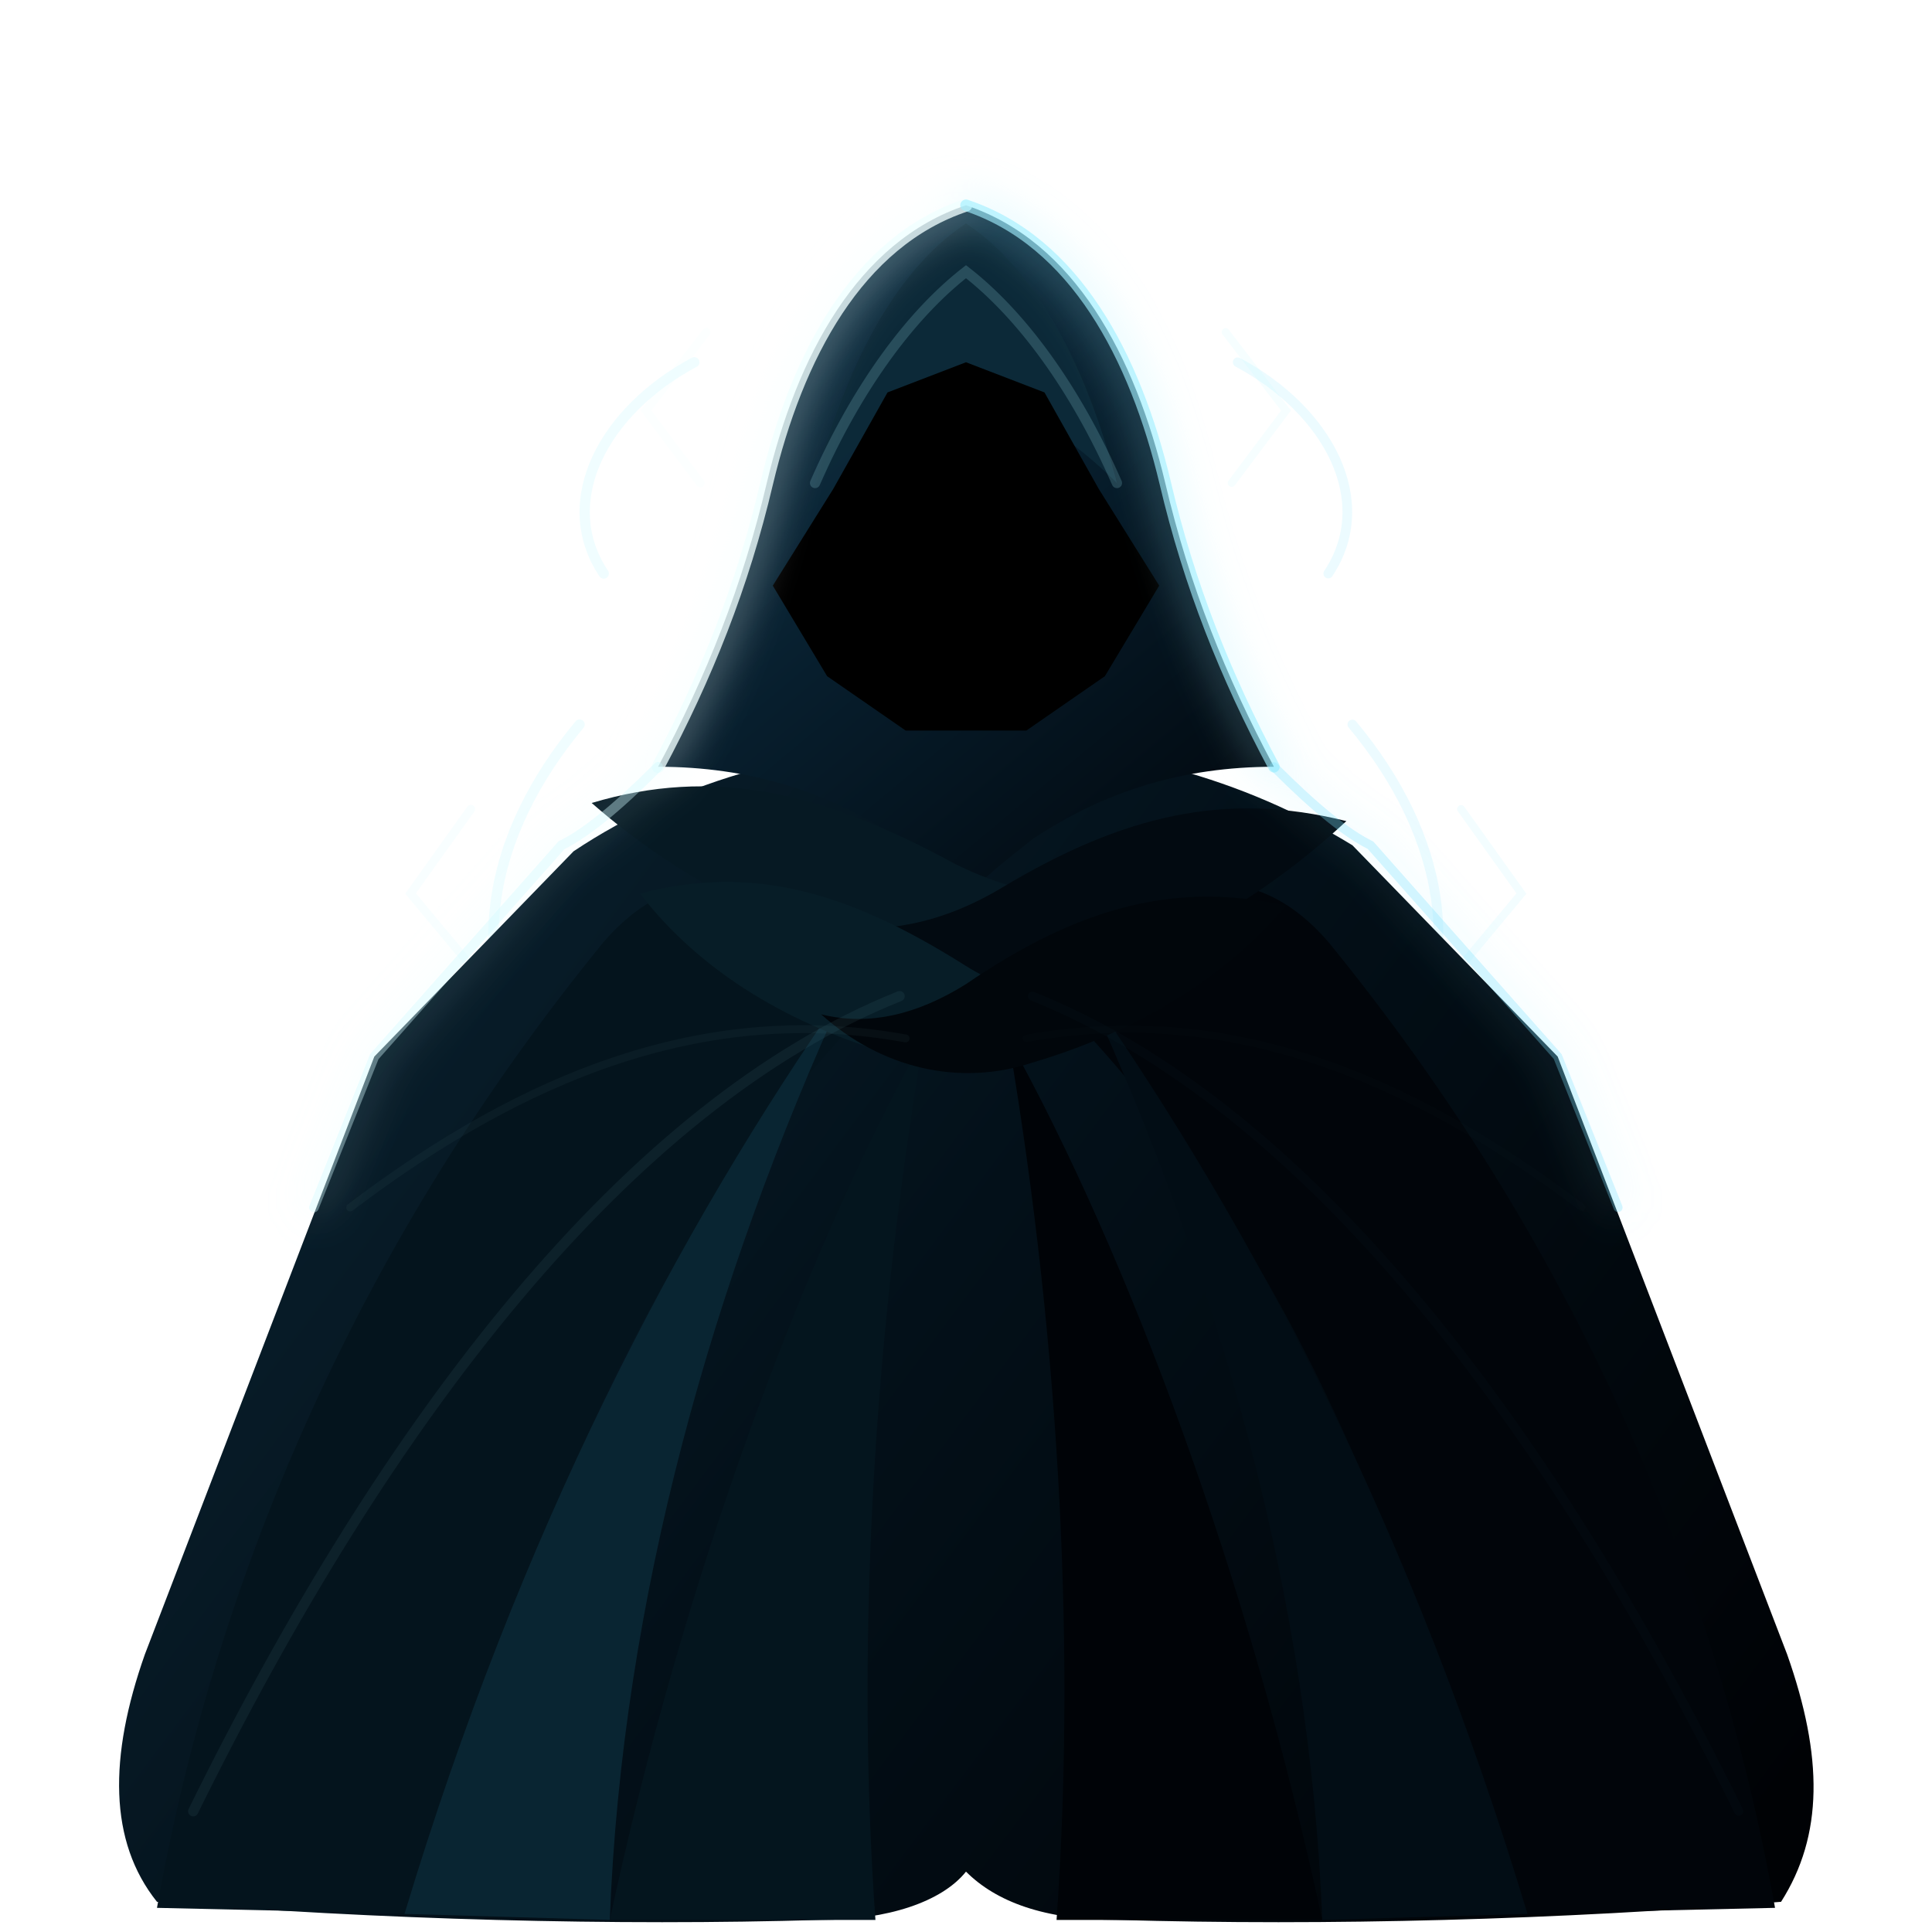
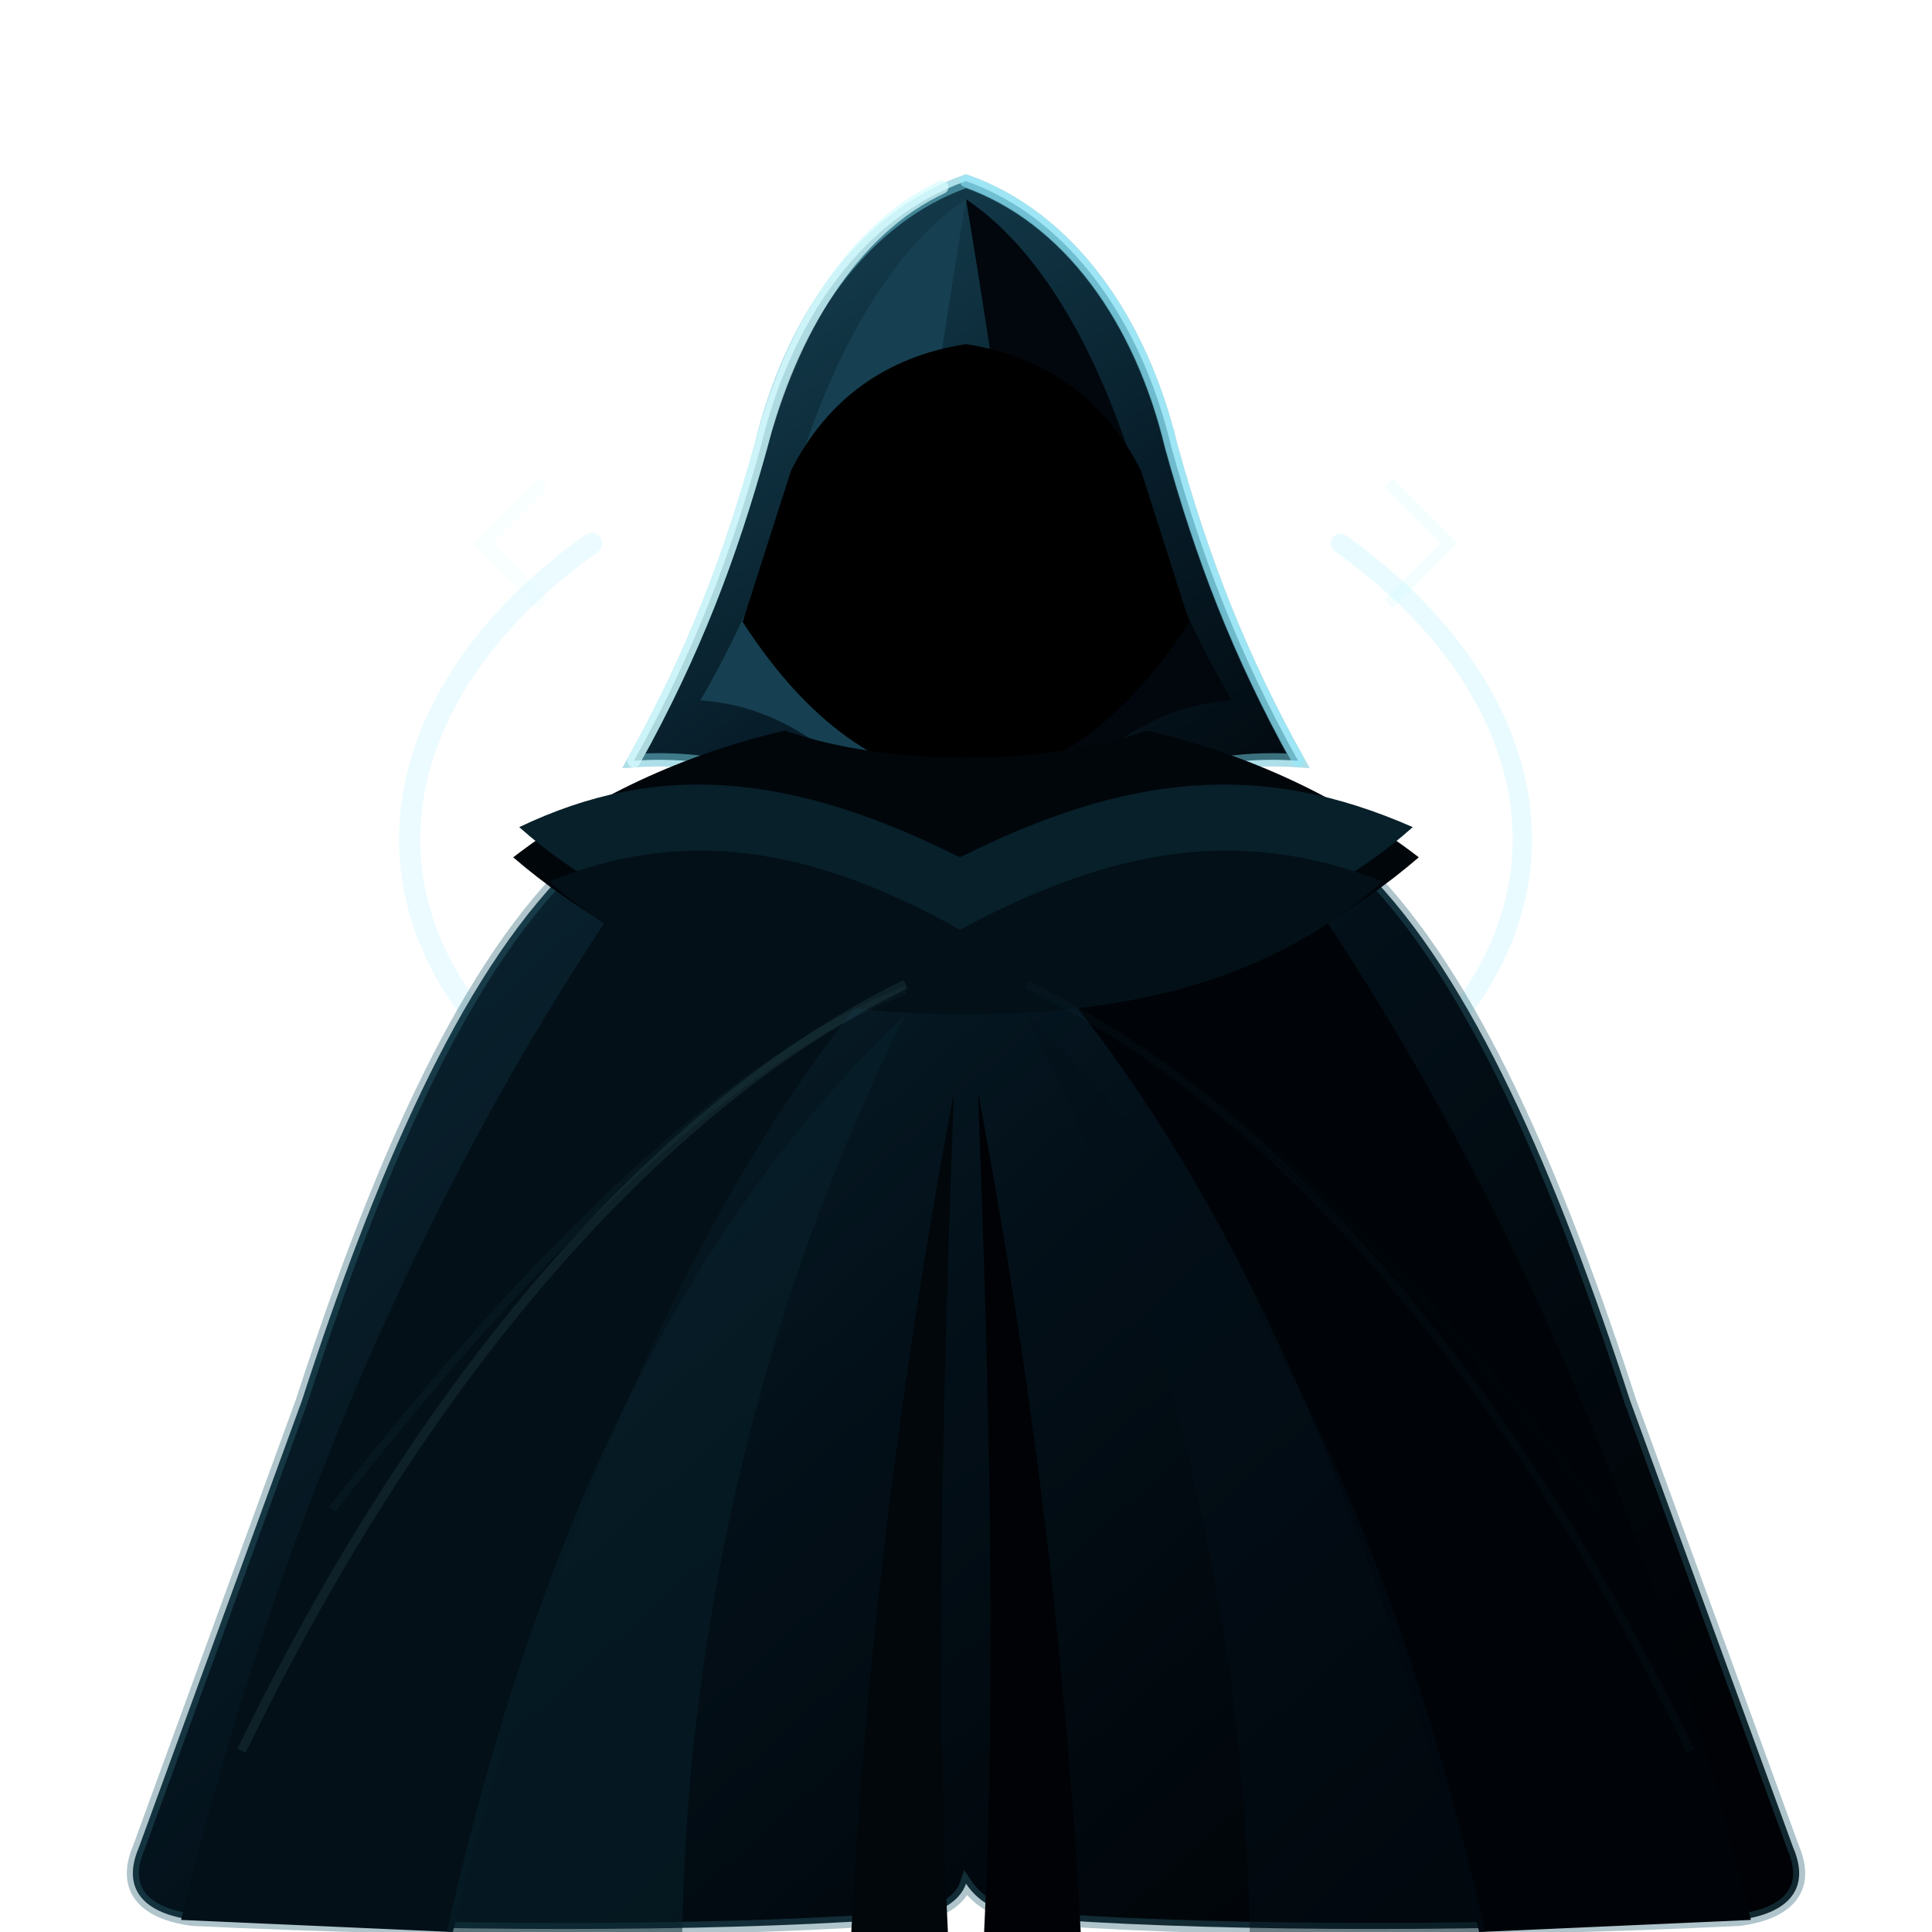
- <svg xmlns="http://www.w3.org/2000/svg" viewBox="0 0 32 32" role="img" aria-labelledby="t d" data-brand-vector-source="canonical-reference-v2-reset-v11-2">
+ <svg xmlns="http://www.w3.org/2000/svg" viewBox="0 0 32 32" role="img" aria-labelledby="t d" data-brand-vector-source="canonical-reference-v2-reset-v11-5">
  <defs>
-     <linearGradient id="c" x1="4" y1="14" x2="28" y2="32" gradientUnits="userSpaceOnUse">
-       <stop stop-color="#0a2230" />
-       <stop offset=".45" stop-color="#031019" />
+     <linearGradient id="c" x1="7" y1="12" x2="25" y2="32" gradientUnits="userSpaceOnUse">
+       <stop stop-color="#0b2734" />
+       <stop offset=".48" stop-color="#031019" />
      <stop offset="1" stop-color="#000205" />
    </linearGradient>
-     <linearGradient id="h" x1="11" y1="3" x2="21" y2="15" gradientUnits="userSpaceOnUse">
-       <stop stop-color="#173e53" />
-       <stop offset=".5" stop-color="#071e2d" />
-       <stop offset="1" stop-color="#01050a" />
+     <linearGradient id="h" x1="12" y1="3" x2="20" y2="15" gradientUnits="userSpaceOnUse">
+       <stop stop-color="#174355" />
+       <stop offset=".55" stop-color="#071d29" />
+       <stop offset="1" stop-color="#01060b" />
    </linearGradient>
-     <filter id="g" x="-100%" y="-100%" width="300%" height="300%">
-       <feGaussianBlur stdDeviation=".34" result="b" />
-       <feMerge>
-         <feMergeNode in="b" />
-         <feMergeNode in="SourceGraphic" />
-       </feMerge>
-     </filter>
  </defs>
  <g data-brand-atmosphere="" fill="none" stroke-linecap="round">
-     <path d="M9 18C7.6 16 8.1 13.8 9.6 12M10 9.5C9.2 8.3 10 6.8 11.5 6" stroke="#9defff" stroke-opacity=".16" stroke-width=".17" />
-     <path d="M23 18C24.4 16 23.9 13.8 22.4 12M22 9.5C22.8 8.3 22 6.8 20.5 6" stroke="#72e3ff" stroke-opacity=".13" stroke-width=".16" />
-     <path d="M7.8 16L6.8 14.8L7.8 13.4" stroke="#c9f9ff" stroke-opacity=".14" stroke-width=".14" />
-     <path d="M24.2 16L25.2 14.8L24.2 13.4" stroke="#98efff" stroke-opacity=".11" stroke-width=".13" />
+     <path d="M8 17C5.8 14.4 6.7 11.2 9.8 9" stroke="#9eedff" stroke-opacity=".2" stroke-width=".35" />
+     <path d="M24 17C26.2 14.4 25.3 11.2 22.2 9" stroke="#74e4ff" stroke-opacity=".16" stroke-width=".32" />
  </g>
-   <g data-brand-energy="" fill="none" stroke-linecap="round">
-     <path d="M11.6 8L10.7 6.8L11.7 5.5" stroke="#e8feff" stroke-opacity=".16" stroke-width=".14" />
-     <path d="M20.4 8L21.3 6.8L20.3 5.5" stroke="#b9f6ff" stroke-opacity=".13" stroke-width=".13" />
+   <g data-brand-energy="" fill="none">
+     <path d="M9 10L8 9L9 8" stroke="#dffeff" stroke-opacity=".18" stroke-width=".22" />
+     <path d="M23 10L24 9L23 8" stroke="#aef3ff" stroke-opacity=".14" stroke-width=".2" />
  </g>
  <g data-brand-figure="">
-     <path data-brand-cloak="" d="M16 12.3C13.5 12.3 11.3 12.9 9.5 14.1L6.2 17.5L2.4 27.4C1.8 29.1 1.8 30.5 2.6 31.5C6.3 31.8 10.2 31.9 13.6 31.8C14.7 31.8 15.6 31.5 16 31C16.5 31.5 17.3 31.8 18.5 31.8C22 31.9 25.8 31.8 29.5 31.5C30.2 30.4 30.2 29.1 29.6 27.4L25.8 17.5L22.4 14C20.6 12.9 18.5 12.3 16 12.3Z" fill="url(#c)" />
+     <path data-brand-cloak="" d="M16 11.9C13.2 11.9 11 12.7 9.4 14.4C7.6 16.2 6.2 19.5 5 23.2L2.3 30.6C2 31.3 2.4 31.7 3.2 31.8C7.4 32 11.6 32 14.6 31.8C15.5 31.8 15.9 31.5 16 31.2C16.2 31.5 16.6 31.8 17.5 31.8C20.5 32 24.7 32 28.8 31.8C29.6 31.7 30 31.3 29.7 30.6L27 23.2C25.8 19.5 24.4 16.2 22.6 14.4C21 12.7 18.8 11.9 16 11.9Z" fill="url(#c)" stroke="#2d6778" stroke-opacity=".38" stroke-width=".2" />
    <g data-brand-folds="">
-       <path d="M2.6 31.6C3.6 26 6 20.5 10 15.6C11.3 14.1 12.9 14.4 15 16.1C11.4 19.5 9 24.2 7 31.7Z" fill="#04141d" />
-       <path d="M6.7 31.7C8.6 25.4 11.2 20.4 14 16.4C11.8 21.2 10.3 26.5 10.1 31.8Z" fill="#092532" />
-       <path d="M10.1 31.8C11.3 26.2 13.3 20.8 15.3 17.2C14.4 22.5 14.2 27.6 14.5 31.8Z" fill="#04151e" />
-       <path d="M29.4 31.6C28.4 26 26 20.5 22 15.6C20.7 14.1 19.1 14.4 17 16.1C20.6 19.5 23 24.2 25 31.7Z" fill="#01050a" />
-       <path d="M25.3 31.7C23.4 25.4 20.8 20.4 18 16.4C20.2 21.2 21.7 26.5 21.9 31.8Z" fill="#020d15" />
-       <path d="M21.9 31.8C20.7 26.2 18.7 20.8 16.7 17.2C17.6 22.5 17.8 27.6 17.5 31.8Z" fill="#000307" />
+       <path d="M3 31.8C4.4 26 6.7 20.3 10 15.3C11.4 13.3 13 13.7 14.9 15.8C11.9 19.2 9.4 24.4 7.5 32Z" fill="#031018" />
+       <path d="M7.4 32C8.8 25.8 11.1 20.5 15 16.8C12.8 21.2 11.4 26.4 11.3 32Z" fill="#09222d" fill-opacity=".5" />
+       <path d="M14.1 32C14.4 26.5 15.1 21.8 15.8 18.1C15.6 23.4 15.5 28 15.7 32Z" fill="#01070b" />
+       <path d="M29 31.8C27.6 26 25.3 20.3 22 15.3C20.6 13.3 19 13.7 17.1 15.8C20.1 19.2 22.6 24.4 24.5 32Z" fill="#000408" />
+       <path d="M24.6 32C23.2 25.8 20.9 20.5 17 16.8C19.2 21.2 20.6 26.4 20.7 32Z" fill="#031019" fill-opacity=".4" />
+       <path d="M17.9 32C17.6 26.5 16.9 21.8 16.2 18.1C16.4 23.4 16.5 28 16.3 32Z" fill="#000205" />
    </g>
-     <path data-brand-hood="" d="M16 3.4C14.2 4 13.2 5.9 12.7 8C12.3 9.7 11.7 11.2 10.9 12.7C12.4 12.7 13.7 13.1 14.9 13.9C15.4 14.3 15.8 14.6 16 14.9C16.2 14.6 16.6 14.3 17.1 13.9C18.3 13.1 19.6 12.7 21.1 12.7C20.3 11.2 19.7 9.7 19.3 8C18.8 5.9 17.8 4 16 3.4Z" fill="url(#h)" />
+     <path data-brand-hood="" d="M16 3C14.3 3.6 13.1 5.3 12.6 7.4C12.1 9.2 11.5 10.8 10.5 12.6C11.9 12.5 13.2 12.9 14.4 13.7C15.1 14.1 15.6 14.7 16 15.2C16.4 14.7 16.9 14.1 17.6 13.7C18.8 12.9 20.1 12.5 21.5 12.6C20.5 10.8 19.9 9.2 19.4 7.4C18.9 5.3 17.7 3.6 16 3Z" fill="url(#h)" stroke="#6ac4d5" stroke-opacity=".55" stroke-width=".22" />
    <g data-brand-hood-layers="">
-       <path d="M16 3.7C14.8 4.5 14 6.1 13.5 8C14.2 7.3 15.1 6.7 16 6.4C16.9 6.7 17.8 7.3 18.5 8C18 6.1 17.2 4.5 16 3.7Z" fill="#0c2938" />
-       <path d="M13.5 8C14.2 6.4 15.1 5.2 16 4.5C16.9 5.2 17.8 6.4 18.5 8" fill="none" stroke="#9ee8f2" stroke-opacity=".19" stroke-width=".17" stroke-linecap="round" />
+       <path d="M16 3.3C14.8 4.1 13.9 5.7 13.3 7.5C12.9 9 12.3 10.4 11.6 11.6C13.1 11.7 14.4 12.7 15.9 15C15.4 11.6 15.3 8.9 15.5 6.5C15.7 5.1 15.9 3.9 16 3.3Z" fill="#164051" />
+       <path d="M16 3.3C17.2 4.1 18.1 5.7 18.7 7.5C19.1 9 19.7 10.4 20.4 11.6C18.9 11.7 17.6 12.7 16.1 15C16.6 11.6 16.7 8.9 16.5 6.5C16.3 5.1 16.1 3.9 16 3.3Z" fill="#01070c" />
    </g>
-     <path data-brand-face-void="" d="M16 6L14.7 6.5L13.8 8.1L12.8 9.7L13.7 11.2L15 12.1L17 12.1L18.3 11.2L19.2 9.7L18.2 8.1L17.3 6.5Z" fill="#000" />
+     <path data-brand-face-void="" d="M16 5.7C14.7 5.9 13.7 6.6 13.1 7.8L12.3 10.3C13.4 12 14.6 12.8 16 13C17.4 12.8 18.6 12 19.7 10.3L18.9 7.8C18.3 6.6 17.3 5.9 16 5.7Z" fill="#000" />
+     <path data-brand-neck-shadow="" d="M13 12.1C14.7 12.7 17.3 12.7 19 12.1C20.7 12.5 22.2 13.2 23.5 14.2C21.4 16 18.9 16.8 16 16.7C13.1 16.8 10.6 16 8.5 14.2C9.8 13.2 11.3 12.5 13 12.1Z" fill="#01060b" />
    <g data-brand-collar="">
-       <path d="M9.8 13.3C11.8 12.7 13.6 13.1 15.8 14.3C17 14.9 18.1 15 19.2 14.6C18.2 15.8 16.8 16.2 15.3 15.9C13.3 15.6 11.4 14.7 9.8 13.3Z" fill="#061923" />
-       <path d="M22.3 13.6C20.3 13.1 18.6 13.5 16.6 14.7C15.6 15.3 14.6 15.5 13.6 15.3C14.6 16.4 16.1 16.7 17.5 16.3C19.3 15.8 20.9 14.9 22.3 13.6Z" fill="#020a11" />
-       <path d="M10.6 14.8C12.5 14.3 14.1 14.8 16 16C16.8 16.5 17.6 16.6 18.4 16.4C17.4 17.4 16.2 17.8 14.9 17.5C13.1 17 11.6 16.1 10.6 14.8Z" fill="#071d27" />
-       <path d="M21.3 15C19.5 14.6 17.9 15 16 16.3C15.2 16.8 14.4 17 13.6 16.8C14.6 17.7 15.9 18 17.1 17.6C18.8 17.1 20.3 16.2 21.3 15Z" fill="#01060b" />
+       <path d="M8.6 13.7C10.9 12.6 13.1 12.8 15.9 14.2C18.7 12.8 20.9 12.6 23.4 13.7C21.6 15.3 19.2 16 16 15.9C12.8 16 10.4 15.3 8.6 13.7Z" fill="#07202a" />
+       <path d="M9.1 14.6C11.3 13.7 13.4 14 15.9 15.4C18.5 14 20.6 13.7 22.9 14.6C21.1 16.2 18.8 16.8 16 16.8C13.2 16.8 10.9 16.2 9.1 14.6Z" fill="#031018" />
    </g>
-     <g data-brand-texture="" fill="none" stroke-linecap="round">
-       <path d="M3.2 30C6.4 23.5 10.4 18.3 14.9 16.5" stroke="#7bc6d2" stroke-opacity=".075" stroke-width=".17" />
-       <path d="M28.8 30C25.6 23.5 21.6 18.3 17.1 16.5" stroke="#2a6475" stroke-opacity=".035" stroke-width=".15" />
+     <g data-brand-texture="" fill="none">
+       <path d="M4 29C7 22.8 10.9 18.3 15 16.3" stroke="#82cfda" stroke-opacity=".09" stroke-width=".15" />
+       <path d="M28 29C25 22.8 21.1 18.3 17 16.3" stroke="#2e6979" stroke-opacity=".05" stroke-width=".13" />
    </g>
-     <g data-brand-rim-light="" fill="none" stroke-linecap="round" filter="url(#g)">
-       <path d="M10.9 12.7C11.7 11.2 12.3 9.7 12.7 8C13.2 5.9 14.2 4 16 3.4" stroke="#efffff" stroke-opacity=".78" stroke-width=".21" />
-       <path d="M16 3.4C17.8 4 18.8 5.9 19.3 8C19.7 9.7 20.3 11.2 21.1 12.7" stroke="#a1efff" stroke-opacity=".63" stroke-width=".19" />
-       <path d="M10.9 12.7C10.2 13.4 9.7 13.8 9.3 14L6.2 17.5L5.2 20" stroke="#cffaff" stroke-opacity=".39" stroke-width=".16" />
-       <path d="M21.1 12.7C21.8 13.4 22.3 13.8 22.7 14L25.8 17.5L26.8 20" stroke="#7de3ff" stroke-opacity=".31" stroke-width=".15" />
+     <g data-brand-rim-light="" fill="none" stroke-linecap="round">
+       <path d="M10.5 12.6C11.5 10.8 12.1 9.2 12.6 7.4C13.1 5.5 14.1 3.8 15.6 3.1" stroke="#d9fdff" stroke-opacity=".72" stroke-width=".22" />
+       <path d="M16 3C17.7 3.6 18.9 5.3 19.4 7.4C19.9 9.2 20.5 10.8 21.5 12.6" stroke="#92ebff" stroke-opacity=".58" stroke-width=".2" />
    </g>
-     <g data-brand-seams="" fill="none" stroke-linecap="round">
-       <path d="M5.8 20C8.7 17.8 11.7 16.6 15 17.2" stroke="#86ccd7" stroke-opacity=".045" stroke-width=".13" />
-       <path d="M26.2 20C23.3 17.8 20.3 16.6 17 17.2" stroke="#285e6d" stroke-opacity=".025" stroke-width=".12" />
+     <g data-brand-seams="" fill="none">
+       <path d="M5.5 25C9 20.5 12.2 17.5 15 16.4" stroke="#68b4c0" stroke-opacity=".045" stroke-width=".13" />
+       <path d="M26.5 25C23 20.5 19.8 17.5 17 16.4" stroke="#1f4c5a" stroke-opacity=".025" stroke-width=".12" />
    </g>
  </g>
</svg>
